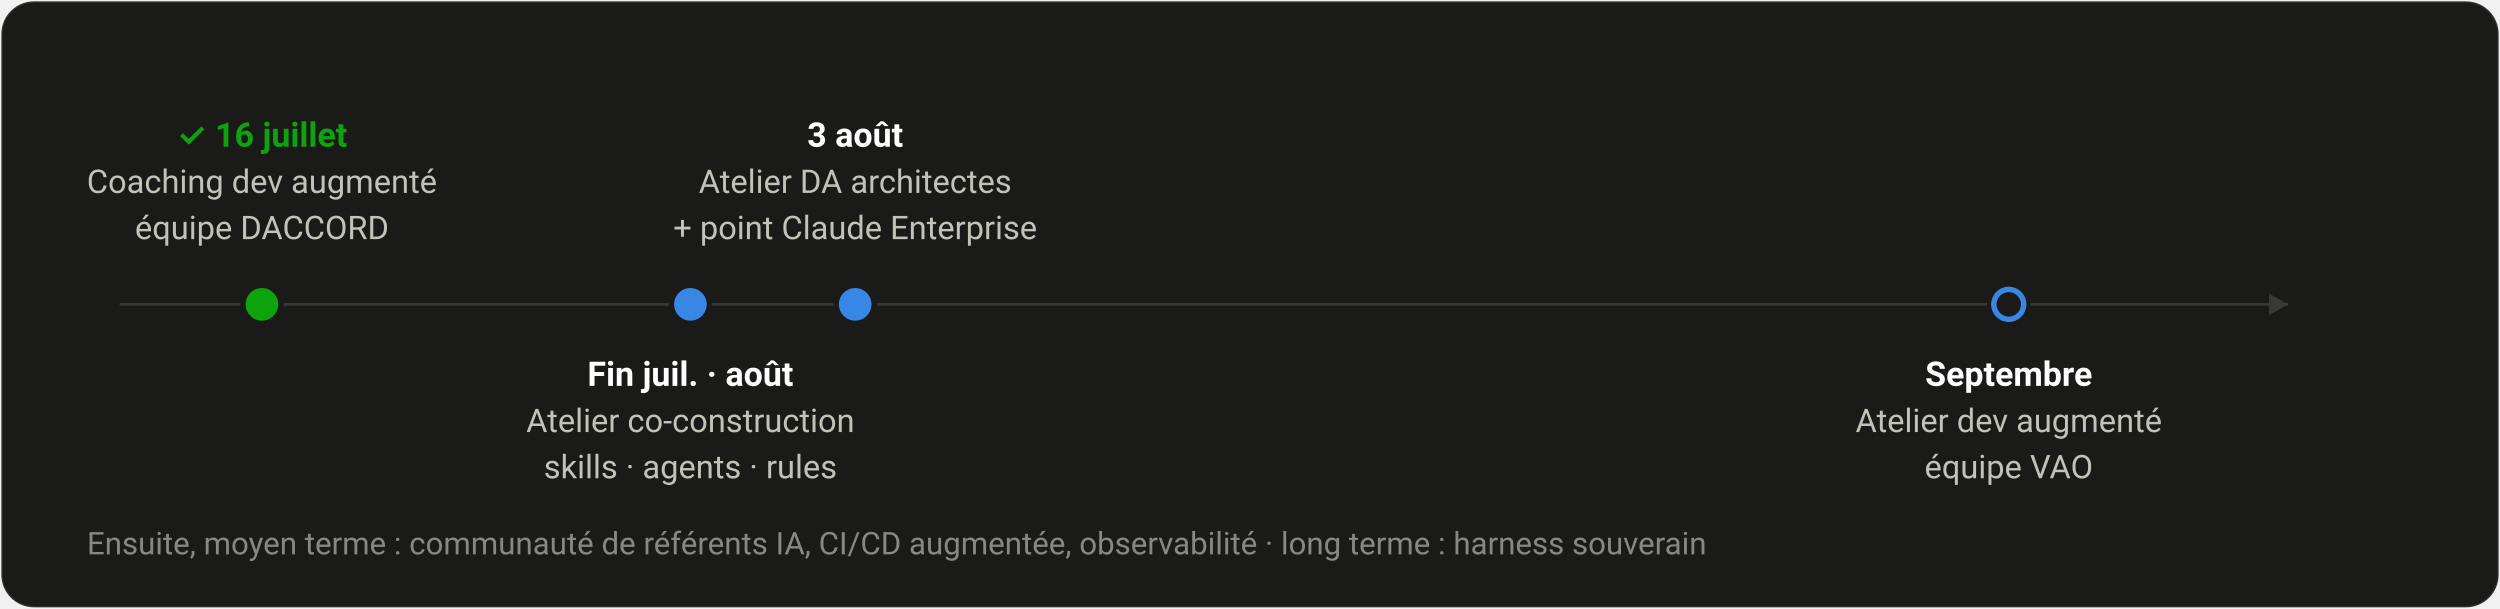
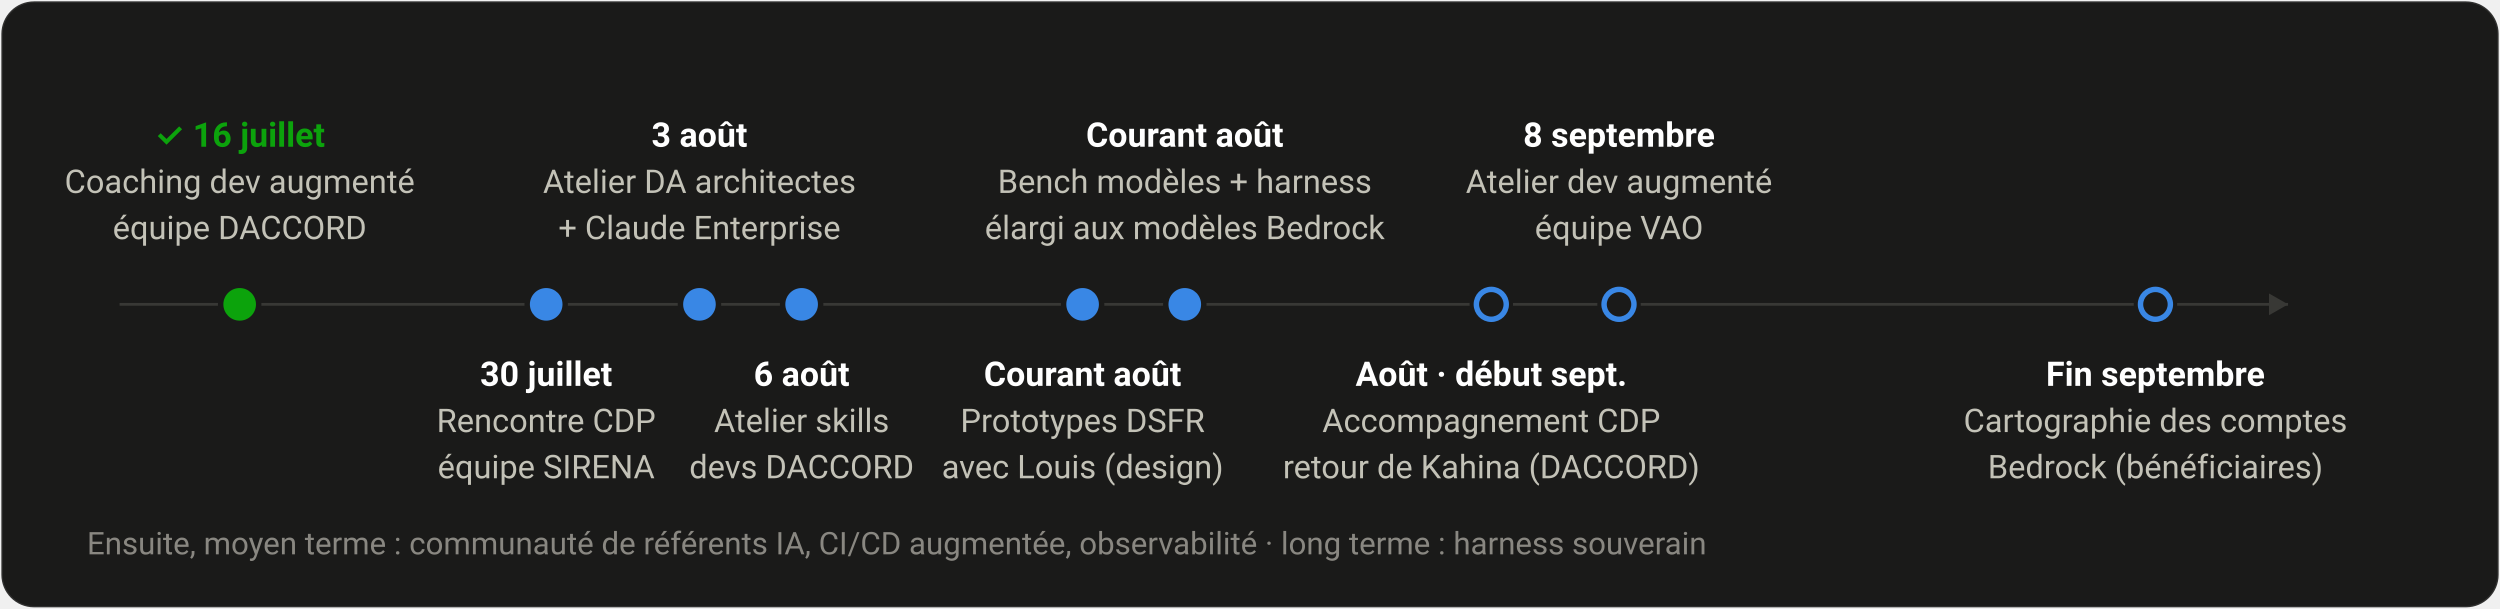
<svg xmlns="http://www.w3.org/2000/svg" width="920" height="224" viewBox="0 0 920 224" font-family="-apple-system,'Segoe UI',system-ui,Roboto,'Helvetica Neue',Arial,sans-serif">
  <rect x="0.5" y="0.5" width="919" height="223" rx="12" fill="#1a1a19" stroke="rgba(255,255,255,0.10)" />
  <line x1="44" y1="112" x2="842" y2="112" stroke="#383835" stroke-width="1" />
  <path d="M842,112 l-7,-4 v8 z" fill="#383835" />
-   <circle cx="96.387" cy="112" r="8" fill="#1a1a19" />
-   <circle cx="96.387" cy="112" r="6" fill="#0ca30c" />
-   <text x="96.387" y="54" font-size="12.5" fill="#0ca30c" font-weight="600" text-anchor="middle">✓ 16 juillet</text>
-   <text x="96.387" y="71" font-size="12" fill="#c3c2b7" font-weight="normal" text-anchor="middle">Coaching dev augmenté</text>
-   <text x="96.387" y="88" font-size="12" fill="#c3c2b7" font-weight="normal" text-anchor="middle">équipe DACCORD</text>
-   <circle cx="254.065" cy="112" r="8" fill="#1a1a19" />
-   <circle cx="254.065" cy="112" r="6" fill="#3987e5" />
-   <text x="254.065" y="142" font-size="12.5" fill="#ffffff" font-weight="600" text-anchor="middle">Fin juil. · août</text>
-   <text x="254.065" y="159" font-size="12" fill="#c3c2b7" font-weight="normal" text-anchor="middle">Atelier co-construction</text>
-   <text x="254.065" y="176" font-size="12" fill="#c3c2b7" font-weight="normal" text-anchor="middle">skills · agents · rules</text>
-   <circle cx="314.71" cy="112" r="8" fill="#1a1a19" />
-   <circle cx="314.71" cy="112" r="6" fill="#3987e5" />
-   <text x="314.71" y="54" font-size="12.5" fill="#ffffff" font-weight="600" text-anchor="middle">3 août</text>
-   <text x="314.71" y="71" font-size="12" fill="#c3c2b7" font-weight="normal" text-anchor="middle">Atelier DA architectes</text>
-   <text x="314.71" y="88" font-size="12" fill="#c3c2b7" font-weight="normal" text-anchor="middle">+ point Claude Enterprise</text>
-   <circle cx="739.226" cy="112" r="8" fill="#1a1a19" />
-   <circle cx="739.226" cy="112" r="5.5" fill="#1a1a19" stroke="#3987e5" stroke-width="2" />
-   <text x="739.226" y="142" font-size="12.5" fill="#ffffff" font-weight="600" text-anchor="middle">Septembre</text>
-   <text x="739.226" y="159" font-size="12" fill="#c3c2b7" font-weight="normal" text-anchor="middle">Atelier dev augmenté</text>
-   <text x="739.226" y="176" font-size="12" fill="#c3c2b7" font-weight="normal" text-anchor="middle">équipe VAO</text>
+   <circle cx="88.2" cy="112" r="8" fill="#1a1a19" />
+   <circle cx="88.2" cy="112" r="6" fill="#0ca30c" />
+   <text x="88.2" y="54" font-size="12.5" fill="#0ca30c" font-weight="600" text-anchor="middle">✓ 16 juillet</text>
+   <text x="88.2" y="71" font-size="12" fill="#c3c2b7" font-weight="normal" text-anchor="middle">Coaching dev augmenté</text>
+   <text x="88.2" y="88" font-size="12" fill="#c3c2b7" font-weight="normal" text-anchor="middle">équipe DACCORD</text>
+   <circle cx="201.0" cy="112" r="8" fill="#1a1a19" />
+   <circle cx="201.0" cy="112" r="6" fill="#3987e5" />
+   <text x="201.0" y="142" font-size="12.5" fill="#ffffff" font-weight="600" text-anchor="middle">30 juillet</text>
+   <text x="201.0" y="159" font-size="12" fill="#c3c2b7" font-weight="normal" text-anchor="middle">Rencontre CDP</text>
+   <text x="201.0" y="176" font-size="12" fill="#c3c2b7" font-weight="normal" text-anchor="middle">équipe SIRENA</text>
+   <circle cx="257.4" cy="112" r="8" fill="#1a1a19" />
+   <circle cx="257.4" cy="112" r="6" fill="#3987e5" />
+   <text x="257.4" y="54" font-size="12.5" fill="#ffffff" font-weight="600" text-anchor="middle">3 août</text>
+   <text x="257.4" y="71" font-size="12" fill="#c3c2b7" font-weight="normal" text-anchor="middle">Atelier DA architectes</text>
+   <text x="257.4" y="88" font-size="12" fill="#c3c2b7" font-weight="normal" text-anchor="middle">+ Claude Enterprise</text>
+   <circle cx="295.0" cy="112" r="8" fill="#1a1a19" />
+   <circle cx="295.0" cy="112" r="6" fill="#3987e5" />
+   <text x="295.0" y="142" font-size="12.5" fill="#ffffff" font-weight="600" text-anchor="middle">6 août</text>
+   <text x="295.0" y="159" font-size="12" fill="#c3c2b7" font-weight="normal" text-anchor="middle">Atelier skills</text>
+   <text x="295.0" y="176" font-size="12" fill="#c3c2b7" font-weight="normal" text-anchor="middle">devs DACCORD</text>
+   <circle cx="398.4" cy="112" r="8" fill="#1a1a19" />
+   <circle cx="398.4" cy="112" r="6" fill="#3987e5" />
+   <text x="398.4" y="142" font-size="12.5" fill="#ffffff" font-weight="600" text-anchor="middle">Courant août</text>
+   <text x="398.4" y="159" font-size="12" fill="#c3c2b7" font-weight="normal" text-anchor="middle">Prototypes DSFR</text>
+   <text x="398.4" y="176" font-size="12" fill="#c3c2b7" font-weight="normal" text-anchor="middle">avec Louis (design)</text>
+   <circle cx="436.0" cy="112" r="8" fill="#1a1a19" />
+   <circle cx="436.0" cy="112" r="6" fill="#3987e5" />
+   <text x="436.0" y="54" font-size="12.5" fill="#ffffff" font-weight="600" text-anchor="middle">Courant août</text>
+   <text x="436.0" y="71" font-size="12" fill="#c3c2b7" font-weight="normal" text-anchor="middle">Bench modèles + harness</text>
+   <text x="436.0" y="88" font-size="12" fill="#c3c2b7" font-weight="normal" text-anchor="middle">élargi aux modèles Bedrock</text>
+   <circle cx="548.8" cy="112" r="8" fill="#1a1a19" />
+   <circle cx="548.8" cy="112" r="5.5" fill="#1a1a19" stroke="#3987e5" stroke-width="2" />
+   <text x="548.8" y="142" font-size="12.5" fill="#ffffff" font-weight="600" text-anchor="middle">Août · début sept.</text>
+   <text x="548.8" y="159" font-size="12" fill="#c3c2b7" font-weight="normal" text-anchor="middle">Accompagnement CDP</text>
+   <text x="548.8" y="176" font-size="12" fill="#c3c2b7" font-weight="normal" text-anchor="middle">retour de Kahina (DACCORD)</text>
+   <circle cx="595.8" cy="112" r="8" fill="#1a1a19" />
+   <circle cx="595.8" cy="112" r="5.5" fill="#1a1a19" stroke="#3987e5" stroke-width="2" />
+   <text x="595.8" y="54" font-size="12.5" fill="#ffffff" font-weight="600" text-anchor="middle">8 septembre</text>
+   <text x="595.8" y="71" font-size="12" fill="#c3c2b7" font-weight="normal" text-anchor="middle">Atelier dev augmenté</text>
+   <text x="595.8" y="88" font-size="12" fill="#c3c2b7" font-weight="normal" text-anchor="middle">équipe VAO</text>
+   <circle cx="793.2" cy="112" r="8" fill="#1a1a19" />
+   <circle cx="793.2" cy="112" r="5.5" fill="#1a1a19" stroke="#3987e5" stroke-width="2" />
+   <text x="793.2" y="142" font-size="12.5" fill="#ffffff" font-weight="600" text-anchor="middle">Fin septembre</text>
+   <text x="793.2" y="159" font-size="12" fill="#c3c2b7" font-weight="normal" text-anchor="middle">Cartographie des comptes</text>
+   <text x="793.2" y="176" font-size="12" fill="#c3c2b7" font-weight="normal" text-anchor="middle">Bedrock (bénéficiaires)</text>
  <text x="32" y="204" font-size="11.5" fill="#898781" font-weight="normal" text-anchor="start">Ensuite, moyen terme : communauté de référents IA, CI/CD augmentée, observabilité · long terme : harness souverain</text>
</svg>
